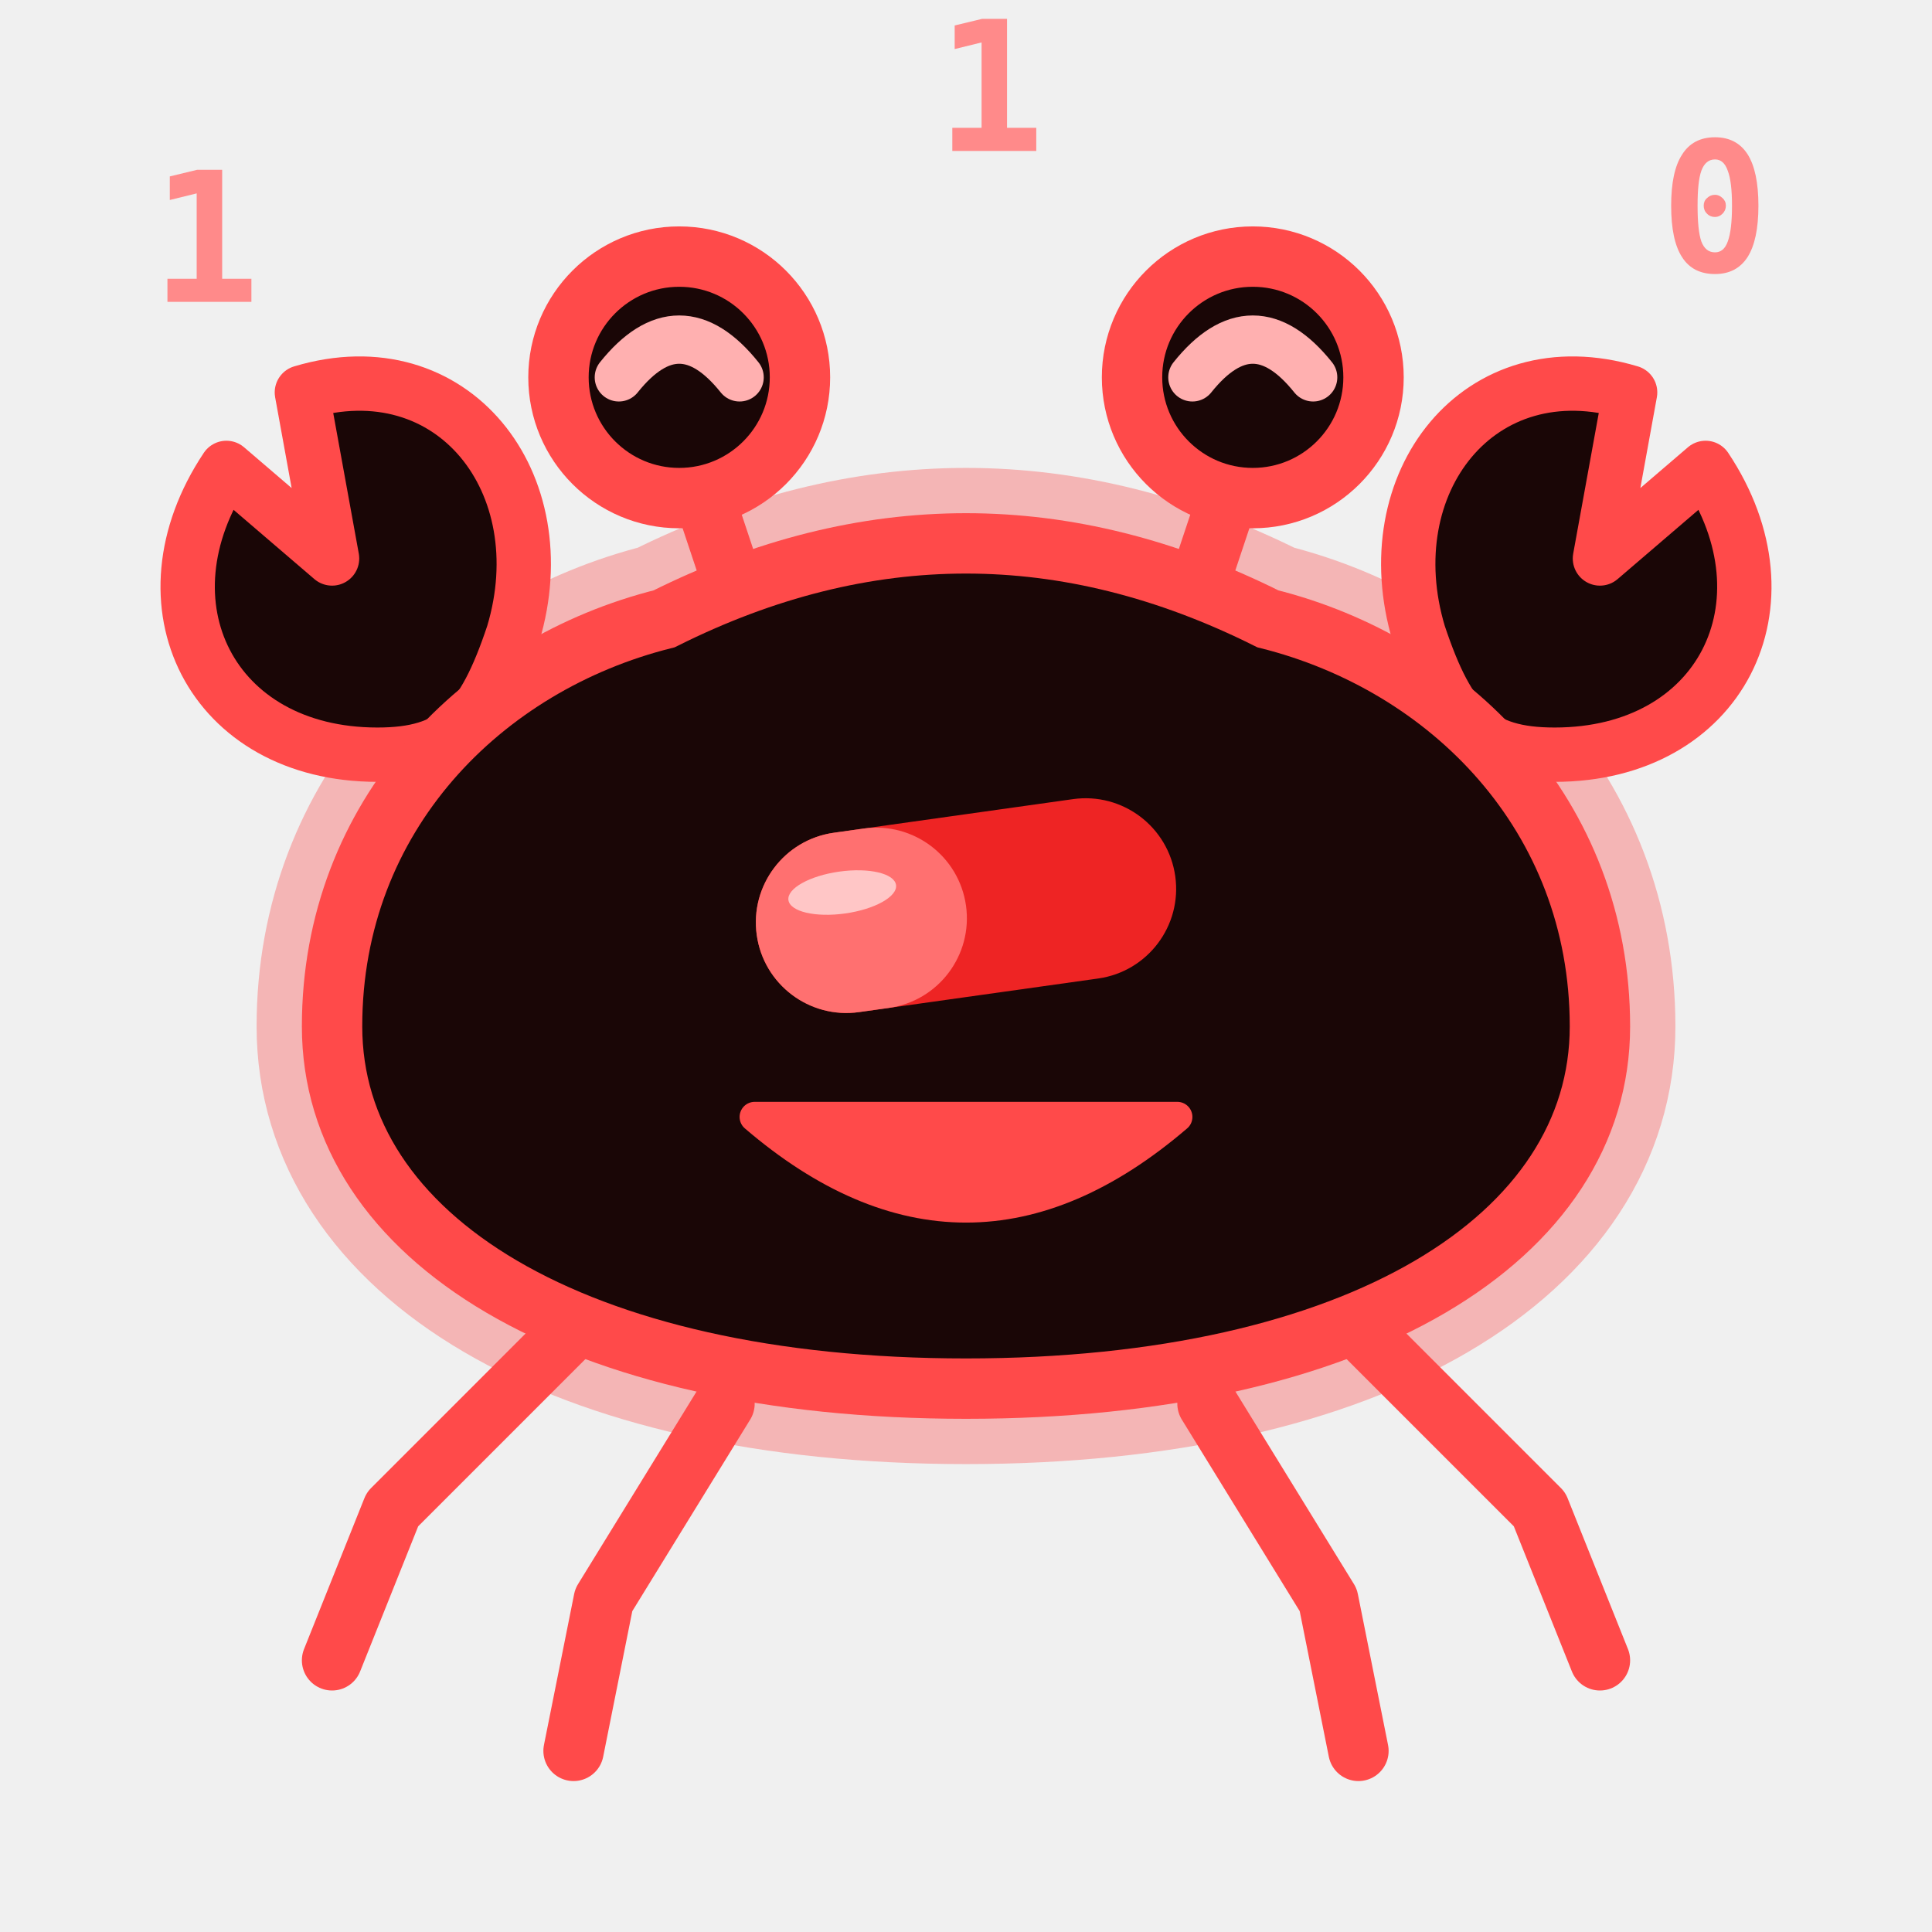
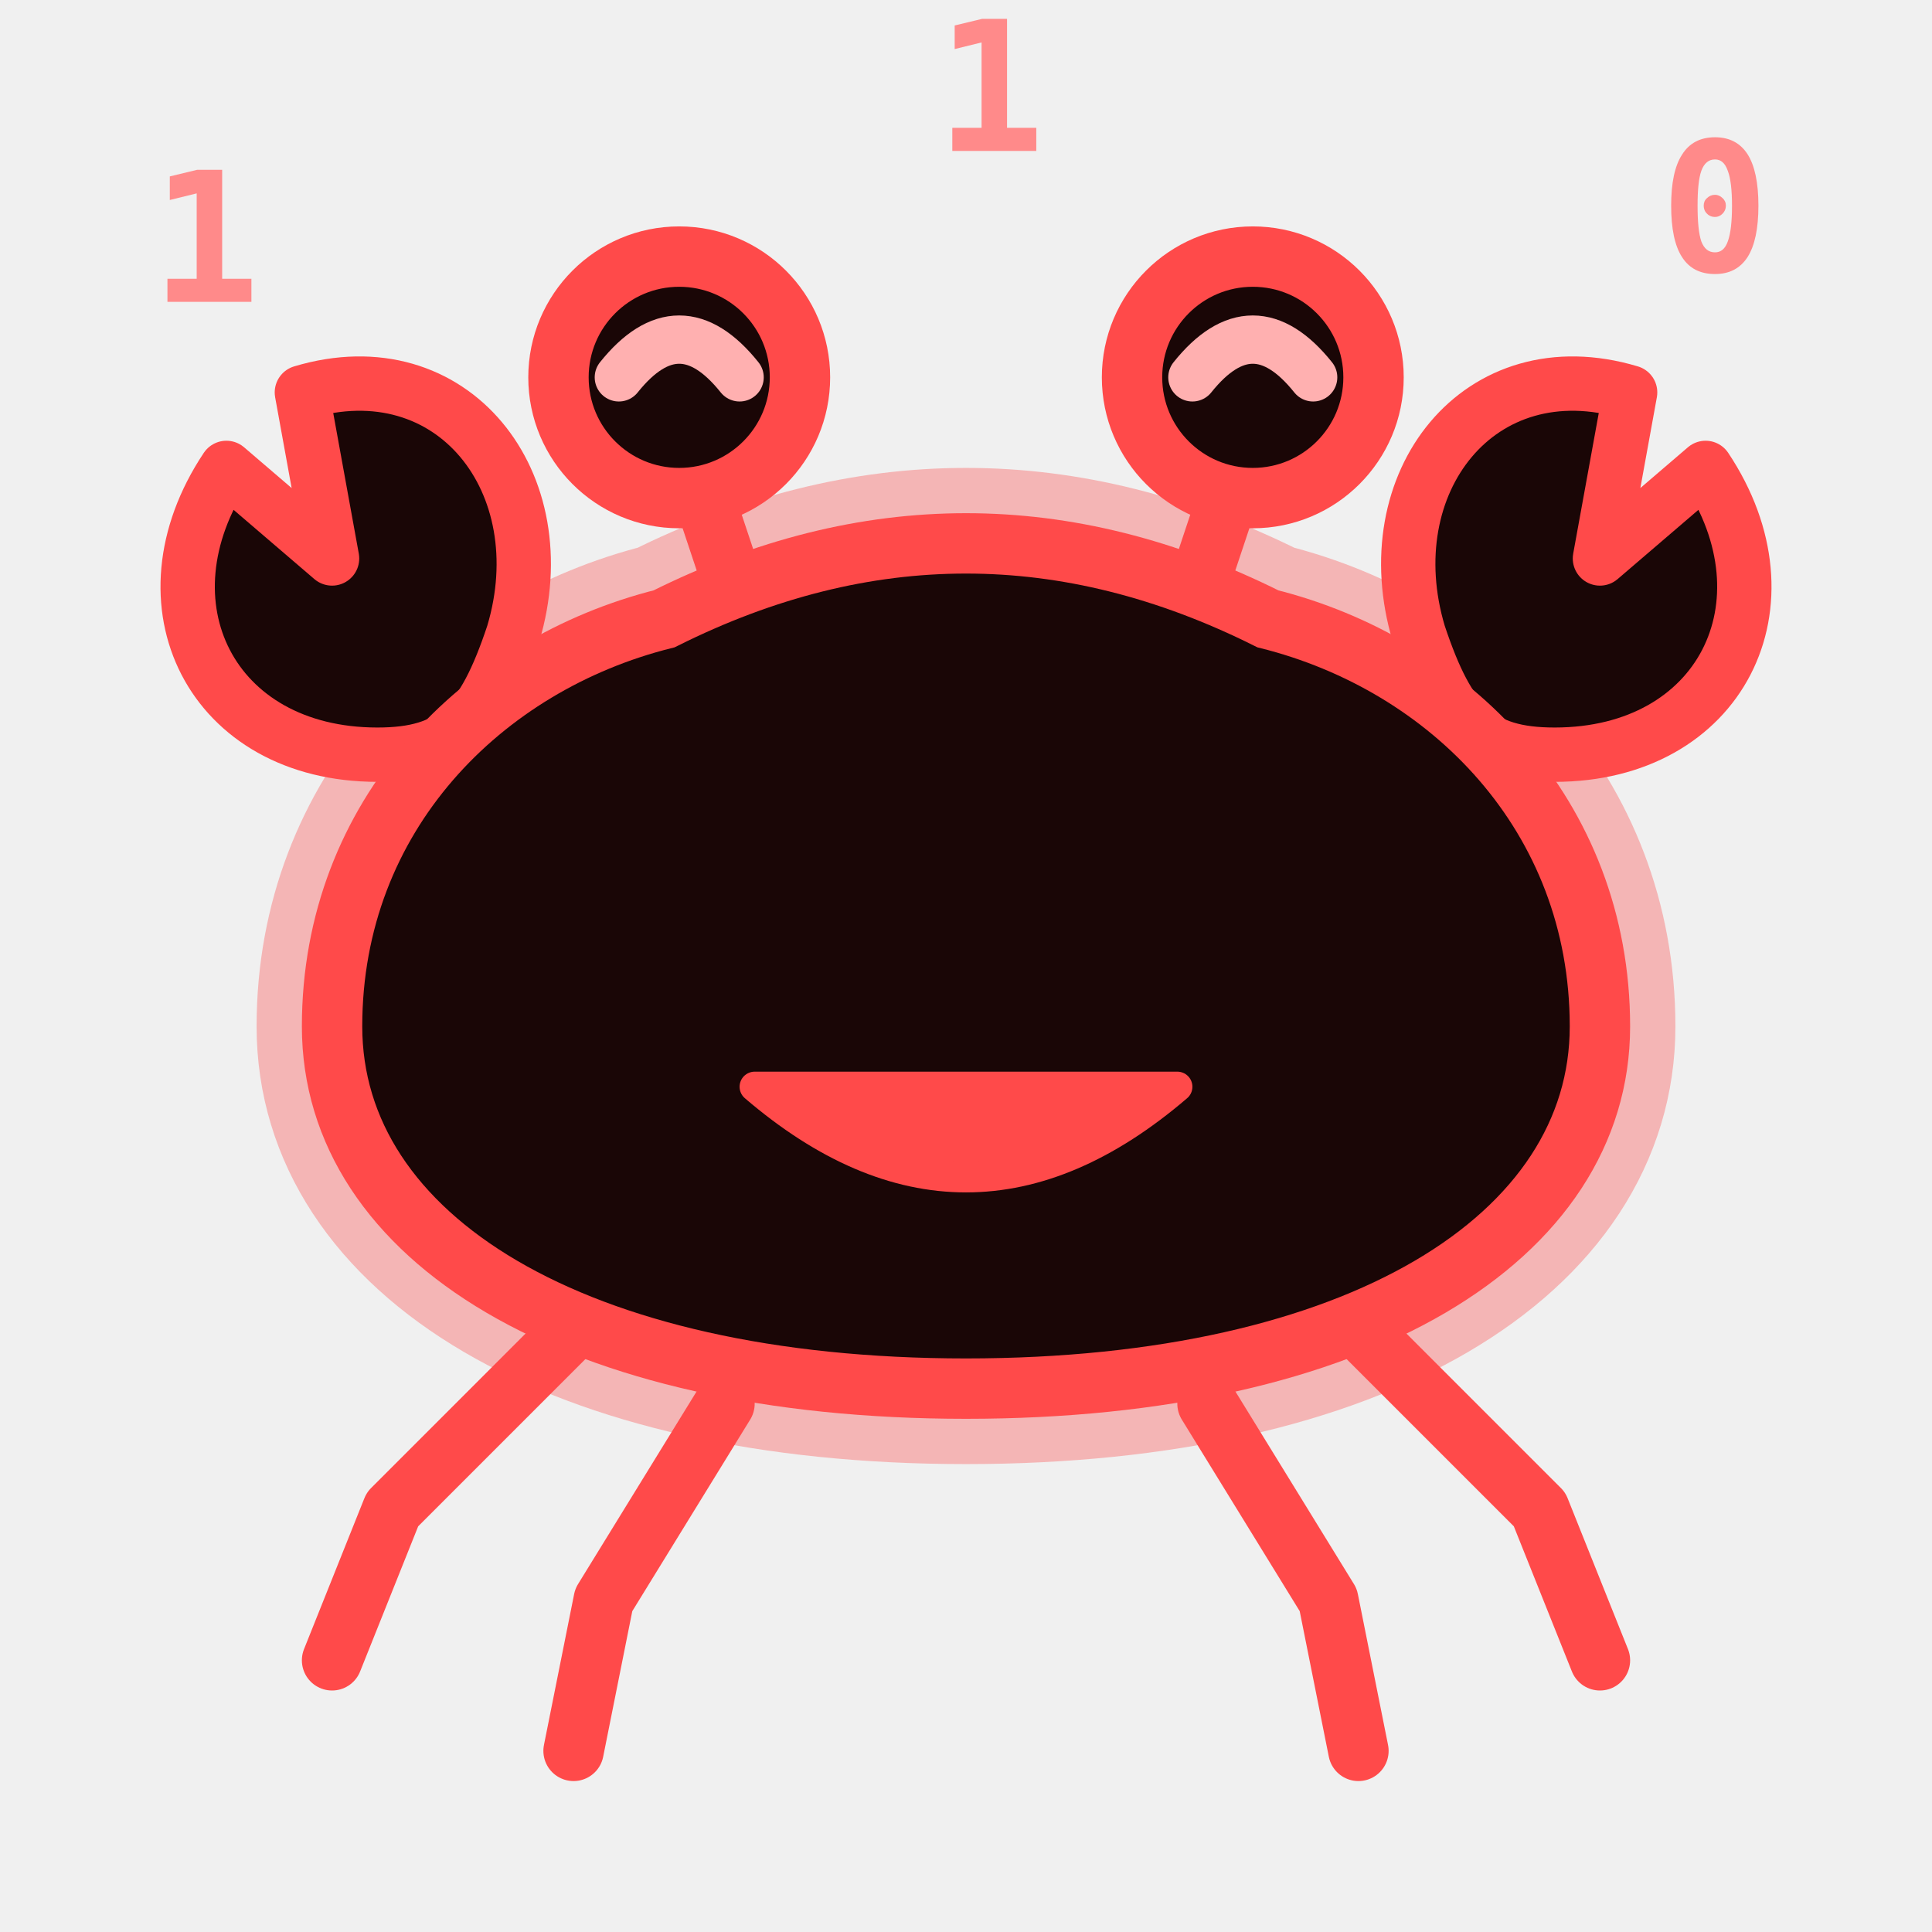
<svg xmlns="http://www.w3.org/2000/svg" viewBox="0 0 64 64">
  <g fill="none" stroke="#ff2a2a" stroke-width="5" opacity="0.3" stroke-linecap="round" stroke-linejoin="round">
    <path d="M11 34 C11 27 16 22 22 20.5 Q27 18 32 18 Q37 18 42 20.5 C48 22 53 27 53 34 C53 41 45 46 32 46 C19 46 11 41 11 34 Z" />
  </g>
  <g fill="none" stroke="#ff4a4a" stroke-width="2" stroke-linecap="round" stroke-linejoin="round">
    <path d="M19 44 L13 50 L11 55" />
    <path d="M24 46.5 L20 53 L19 58" />
    <path d="M45 44 L51 50 L53 55" />
    <path d="M40 46.5 L44 53 L45 58" />
    <path d="M18 34 L13.5 25" />
    <path d="M46 34 L50.5 25" />
    <path d="M25 21.5 L23 15.5" />
    <path d="M39 21.5 L41 15.5" />
  </g>
  <path d="M12.5 25 C7 25 4.5 20 7.5 15.5 L11 18.5 L10 13 C15 11.5 18.5 16 17 21 C16 24 15 25 12.5 25 Z" fill="#1a0606" stroke="#ff4a4a" stroke-width="1.8" stroke-linejoin="round" />
  <path d="M51.5 25 C57 25 59.5 20 56.5 15.5 L53 18.5 L54 13 C49 11.5 45.5 16 47 21 C48 24 49 25 51.5 25 Z" fill="#1a0606" stroke="#ff4a4a" stroke-width="1.8" stroke-linejoin="round" />
  <circle cx="22.5" cy="12.5" r="4" fill="#1a0606" stroke="#ff4a4a" stroke-width="2" />
  <circle cx="41.5" cy="12.5" r="4" fill="#1a0606" stroke="#ff4a4a" stroke-width="2" />
  <path d="M20.5 12.5 Q22.5 10 24.5 12.5" fill="none" stroke="#ffb0b0" stroke-width="1.6" stroke-linecap="round" />
  <path d="M39.5 12.5 Q41.5 10 43.5 12.5" fill="none" stroke="#ffb0b0" stroke-width="1.6" stroke-linecap="round" />
  <path d="M11 34 C11 27 16 22 22 20.5 Q27 18 32 18 Q37 18 42 20.5 C48 22 53 27 53 34 C53 41 45 46 32 46 C19 46 11 41 11 34 Z" fill="#1a0606" stroke="#ff4a4a" stroke-width="2" />
-   <g transform="rotate(-8 32 30)">
-     <rect x="25" y="27" width="14" height="6" rx="3" fill="#ee2424" />
-     <rect x="25" y="27" width="7" height="6" rx="3" fill="#ff7070" />
-     <ellipse cx="28" cy="29" rx="1.8" ry="0.7" fill="#fff" opacity="0.6" />
-   </g>
-   <path d="M25 37 Q32 43 39 37 Z" fill="#ff4a4a" stroke="#ff4a4a" stroke-width="1" stroke-linejoin="round" />
+   <path d="M25 36 Q32 42 39 36 Z" fill="#ff4a4a" stroke="#ff4a4a" stroke-width="1" stroke-linejoin="round" />
  <g fill="#ff8a8a" font-family="monospace" font-size="6" font-weight="700">
    <text x="5" y="10">1</text>
    <text x="55" y="9">0</text>
    <text x="31" y="5">1</text>
  </g>
</svg>
